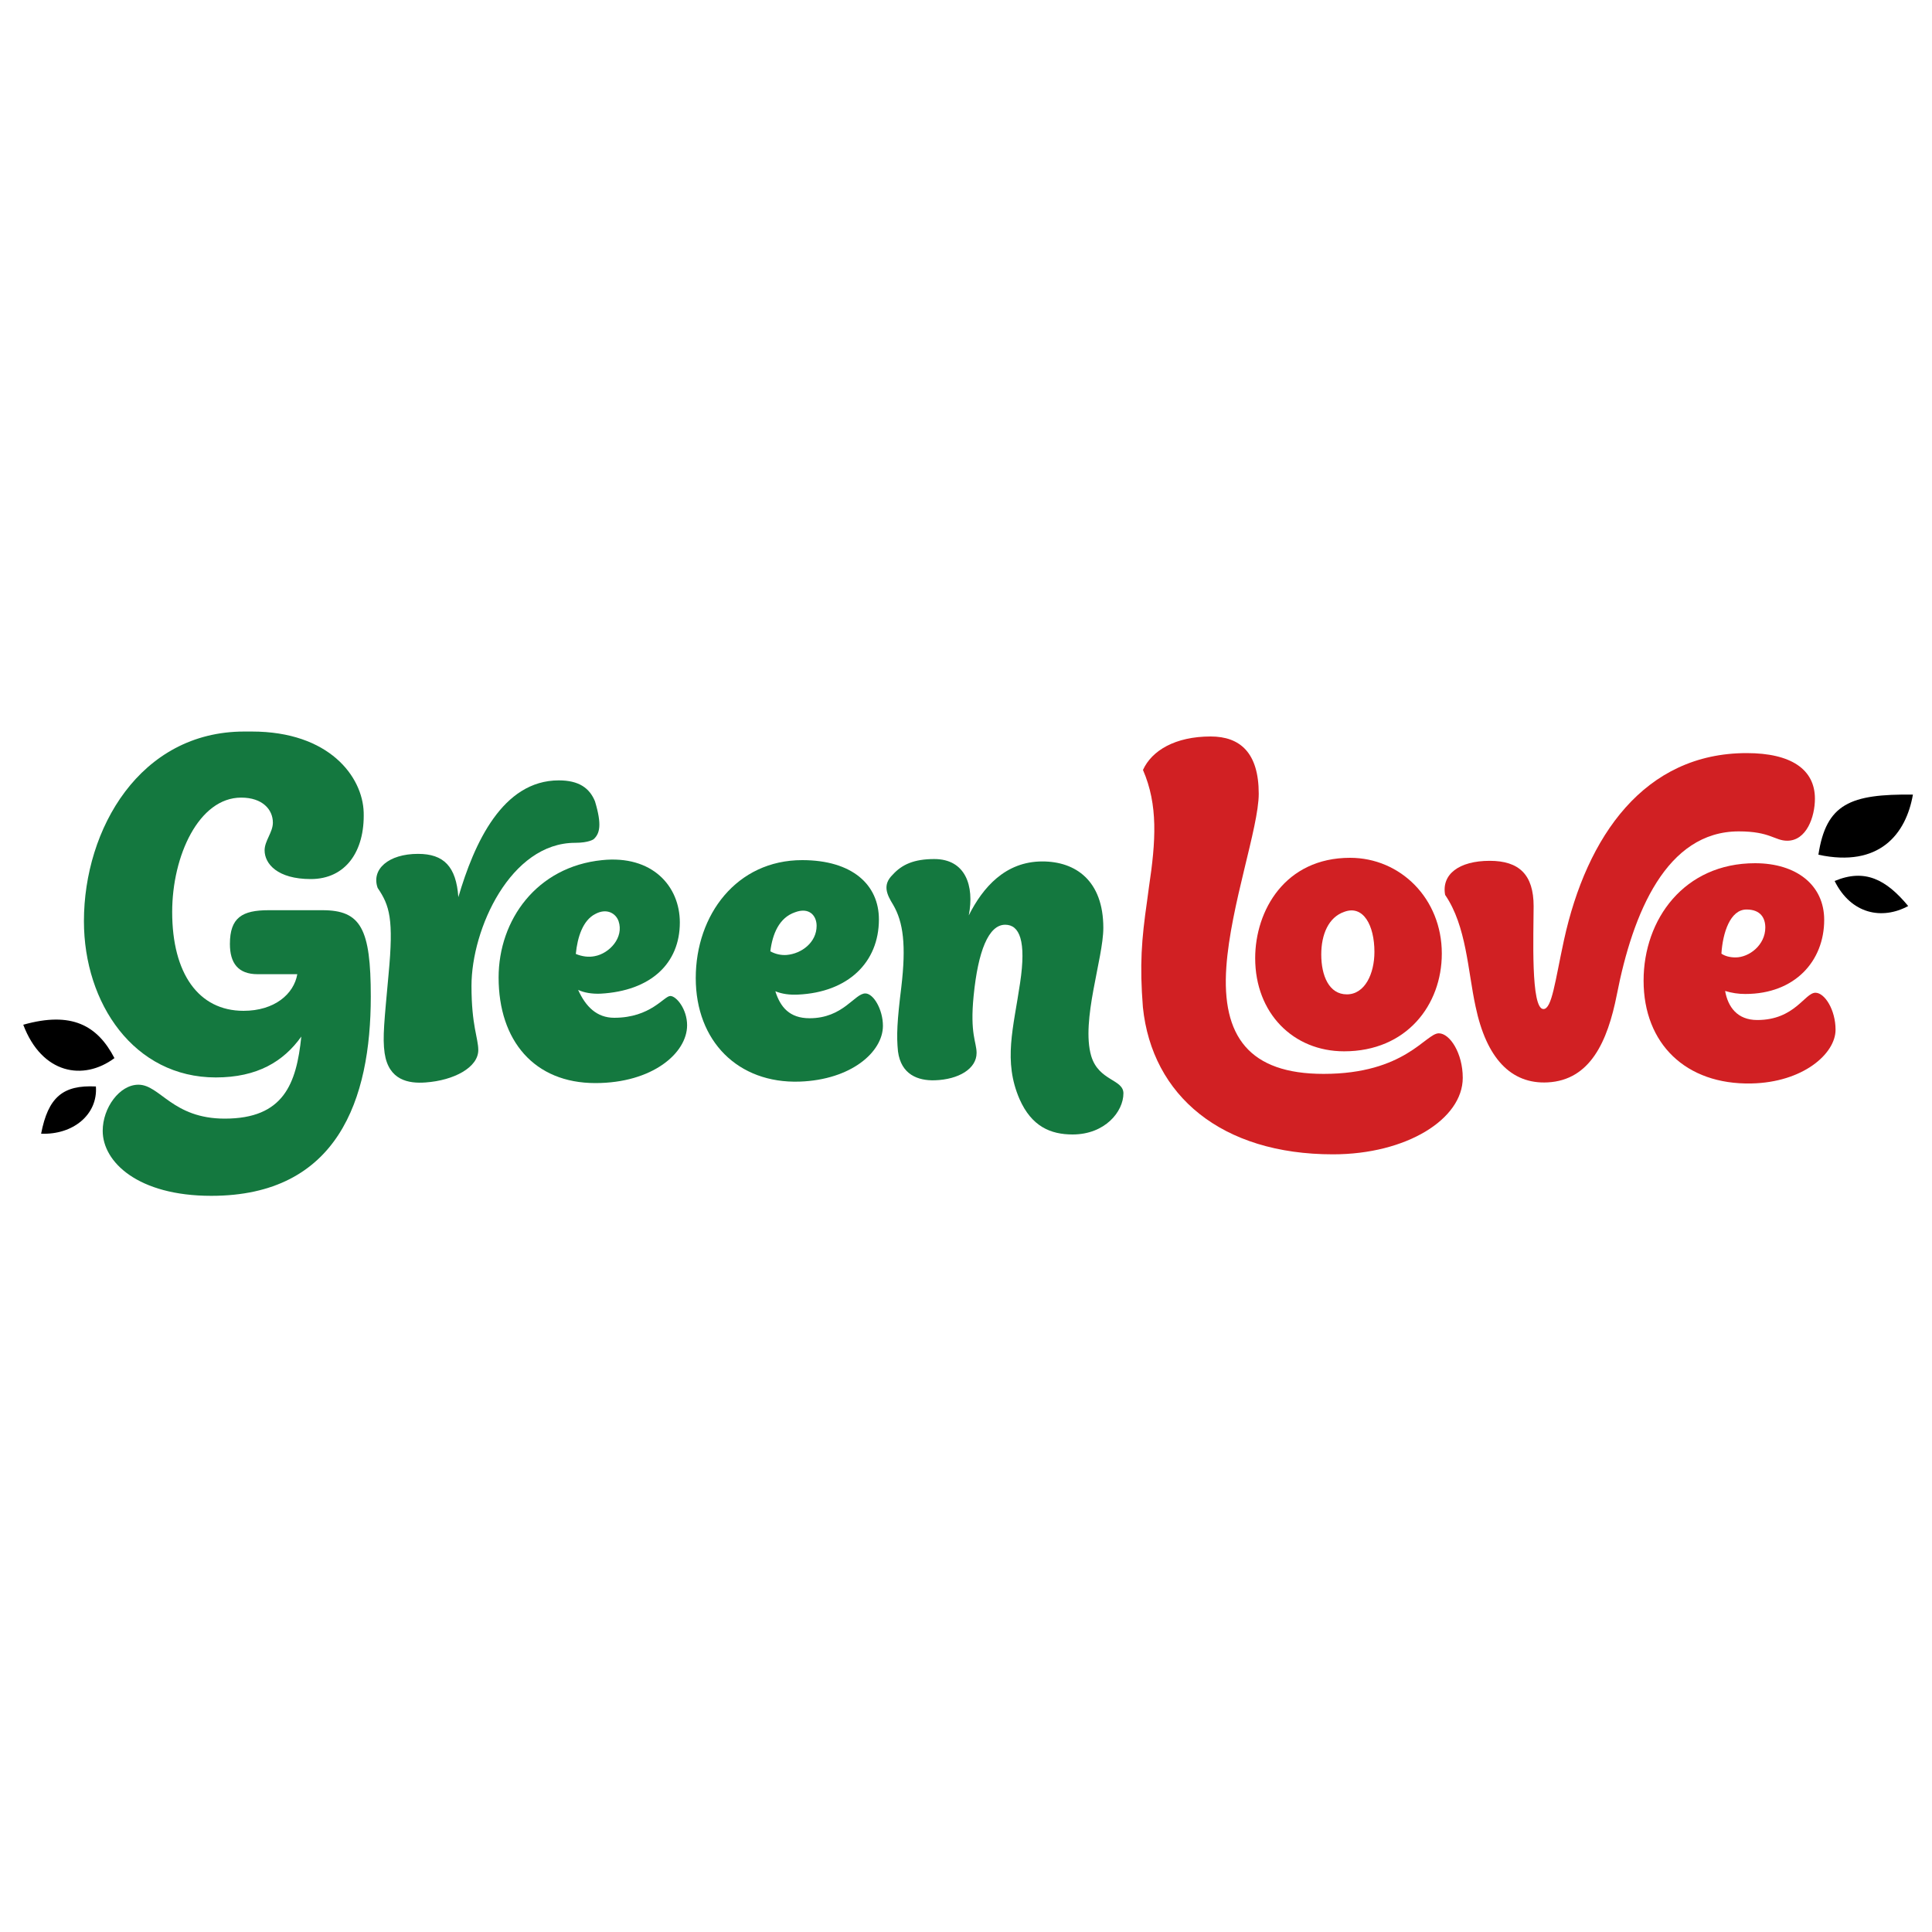
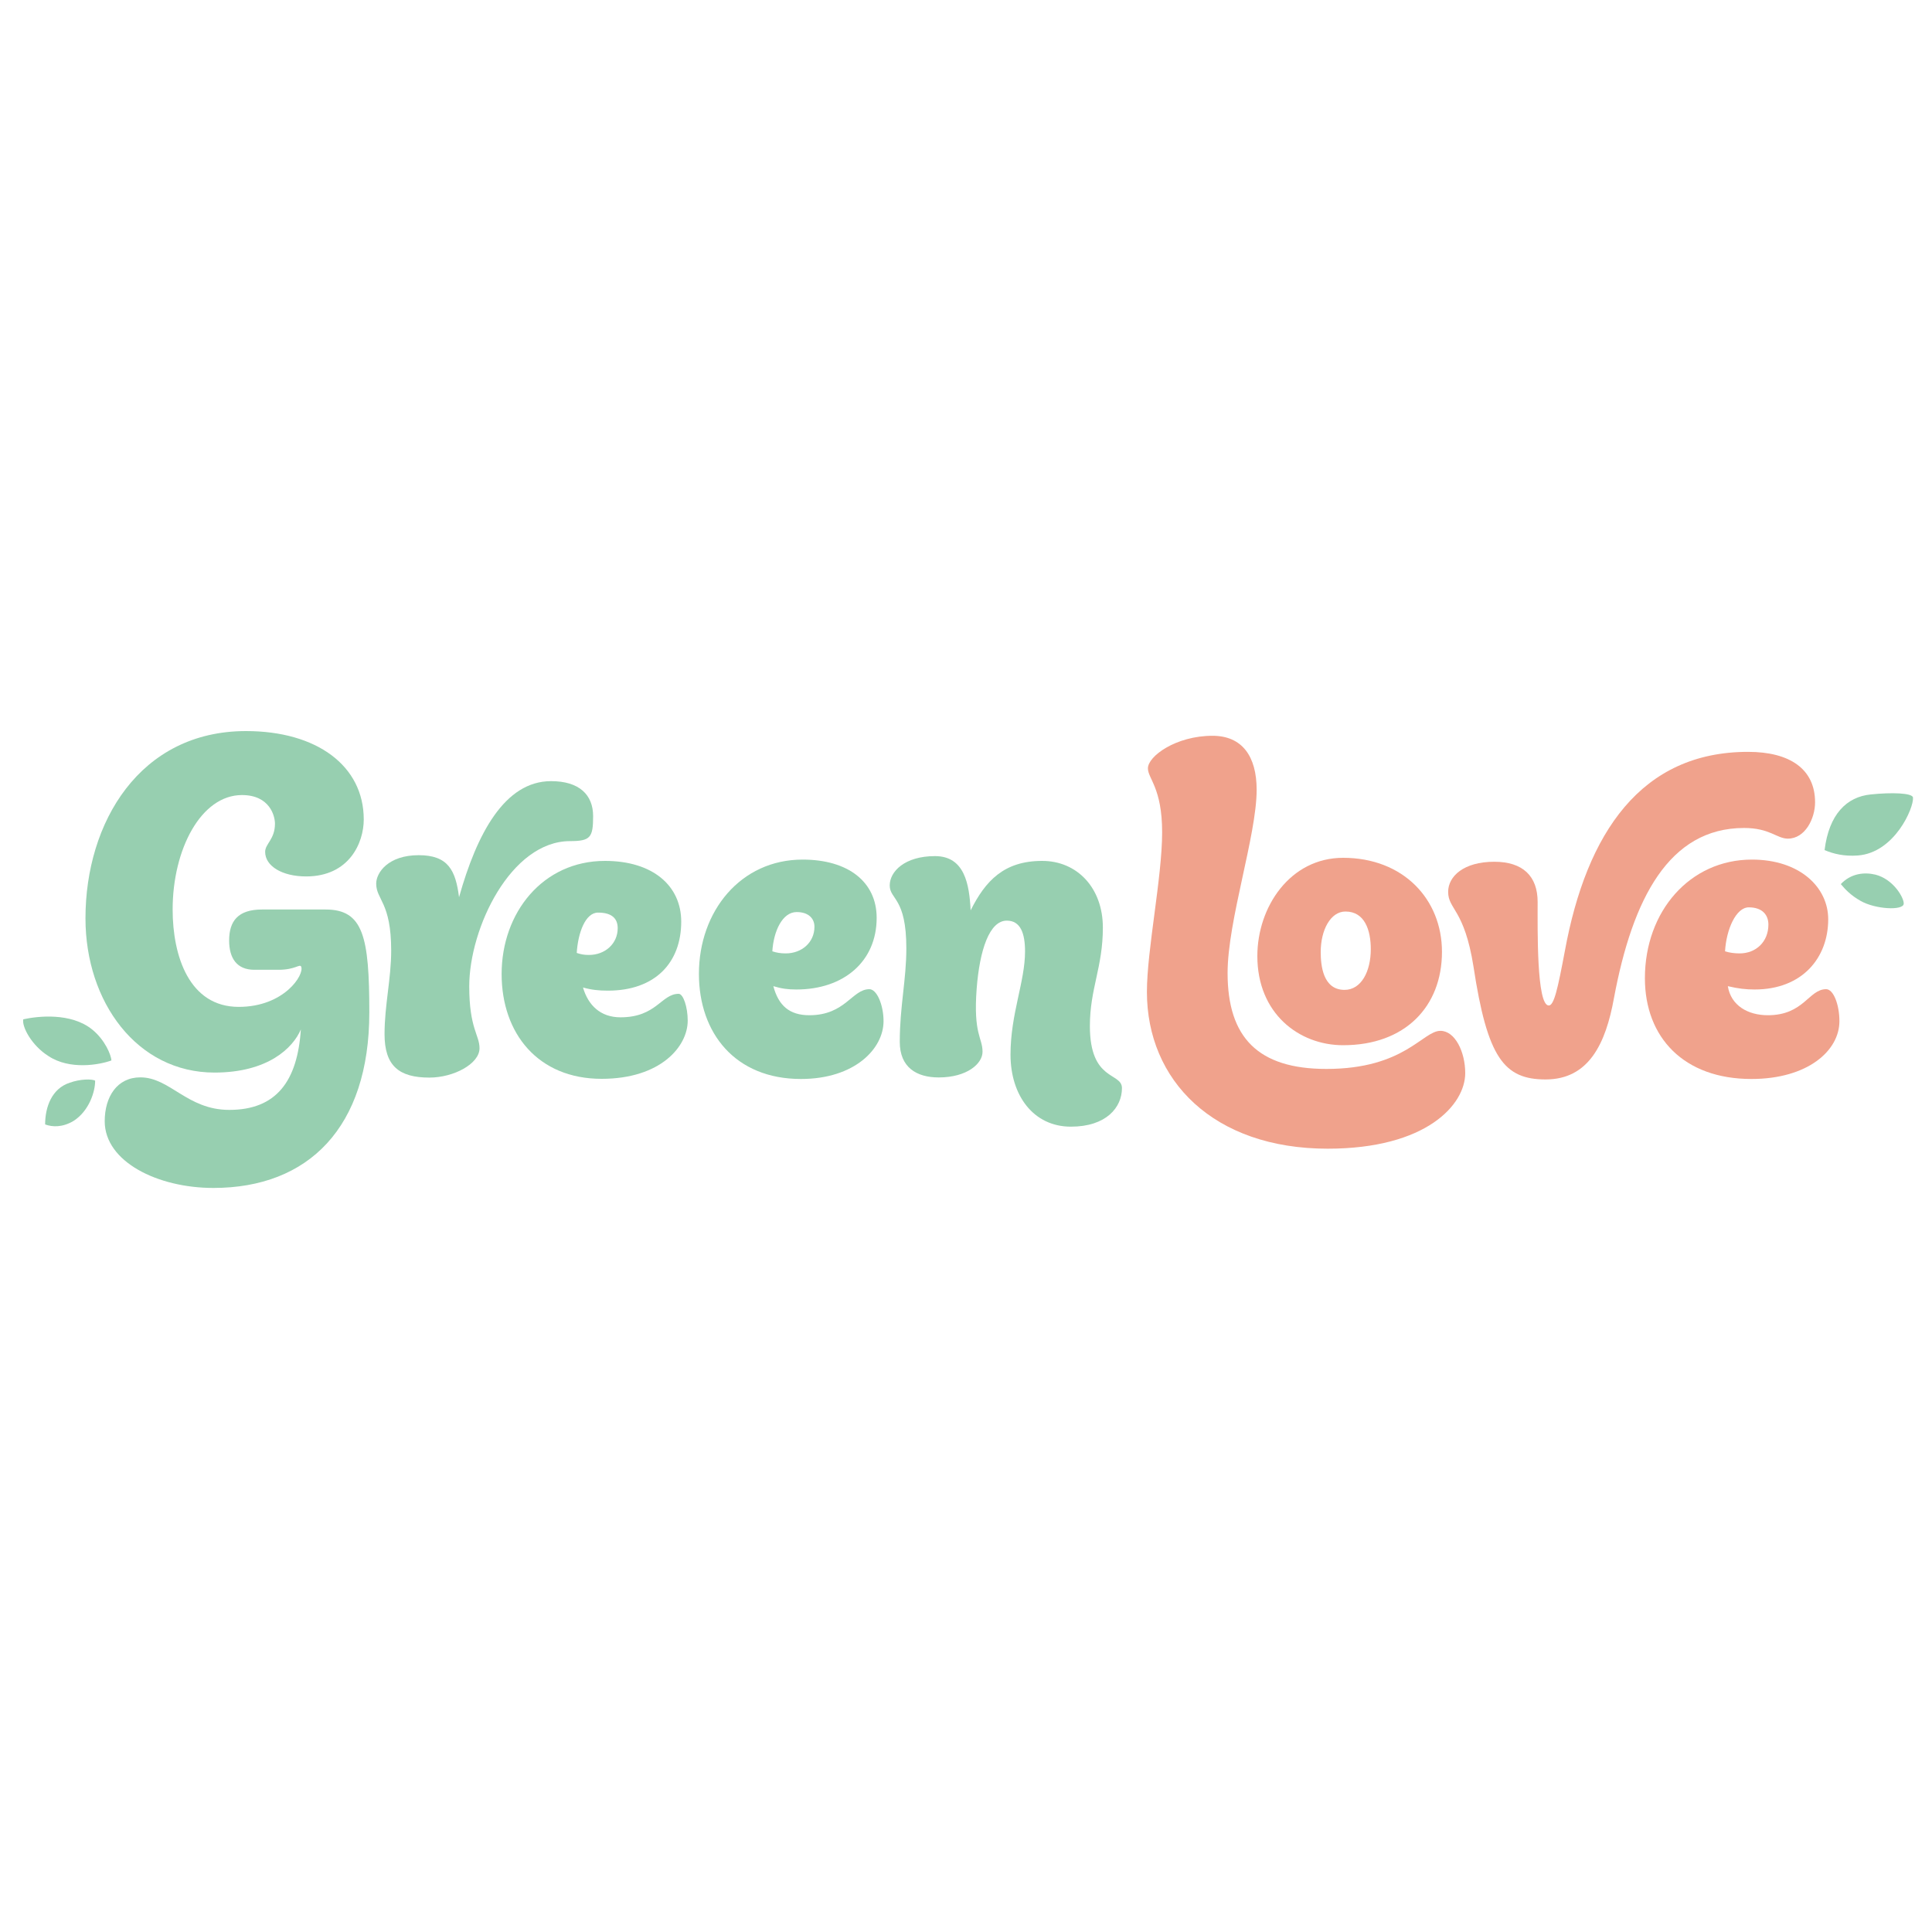
<svg xmlns="http://www.w3.org/2000/svg" width="250" height="250" viewBox="0 0 250 250">
-   <path d="m147.9 99.63c1.97 4.53 1.67 9.19 0.77 15.18l-0.24 1.79c-0.72 5.01-0.97 8.24-0.54 13.73 1.18 11.48 10.21 19.04 24.59 19.04 9.52 0 16.8-4.56 16.8-9.9 0-3.19-1.67-5.76-3.1-5.76-1.71 0-4.36 5.25-14.91 5.25-9.6 0-13.22-4.84-12.58-13.85 0.56-7.98 4.19-18.04 4.19-22.4 0-5.3-2.41-7.41-6.22-7.41-4.59 0-7.62 1.82-8.76 4.33z" fill="#D12023" />
-   <path d="m174.7 111c-8.43 0-12.28 6.84-12.28 12.99 0 7.11 4.92 12.05 11.51 12.05 8.07 0 12.64-5.99 12.64-12.65 0-7.13-5.37-12.39-11.87-12.39zm-0.75 6.99c2.46-0.92 3.9 1.75 3.9 5.18 0 2.84-1.24 5.5-3.57 5.5-2.3 0-3.31-2.41-3.31-5.16 0-2.57 0.93-4.82 2.98-5.52z" fill="#D12023" />
-   <path d="m187 115.8c2.77 4.04 2.93 9.82 3.94 14.45 1.4 6.69 4.59 10.06 9.33 9.81 5.5-0.29 7.75-5.28 8.95-11.36 2.06-10.56 6.41-21.12 15.78-21.12 4.07 0 4.64 1.21 6.27 1.21 2.49 0 3.58-3.08 3.58-5.44 0-3.79-3.08-5.9-8.83-5.9-13.21 0-20.7 10.7-23.65 24.23-1.15 5.31-1.55 8.89-2.65 8.89-1.67 0-1.27-9.7-1.27-13.31 0-4.07-1.87-5.87-5.68-5.87-3.99 0-6.26 1.76-5.77 4.41z" fill="#D12023" />
-   <path d="m227.1 111.7c-9.16 0-14.42 7.25-14.42 15.19 0 8.17 5.47 13.48 13.93 13.31 6.68-0.13 10.91-3.84 10.91-6.95 0-2.57-1.4-4.79-2.6-4.79-1.39 0-2.67 3.53-7.53 3.53-2.61 0-3.8-1.72-4.16-3.76 0.9 0.27 1.71 0.39 2.61 0.39 6.44 0 10.21-4.28 10.21-9.59 0-4.49-3.58-7.33-8.95-7.33zm-1.1 5.99c1.84 0 2.43 1.13 2.43 2.33 0 2.28-2.1 3.87-3.85 3.87-0.73 0-1.38-0.17-1.83-0.49 0.17-2.68 1.13-5.71 3.25-5.71z" fill="#D12023" />
-   <path d="m235.3 110.6c1.01-6.6 4.13-7.87 12.23-7.78-0.89 5.11-4.34 9.48-12.23 7.78z" fill="#000" />
-   <path d="m237.4 114c3.91-1.64 6.67-0.2 9.52 3.24-3.36 1.82-7.38 1.07-9.52-3.24z" fill="#000" />
-   <path d="m3.01 132.6c6.26-1.77 9.6 0.09 11.8 4.32-4.02 2.99-9.39 2.06-11.8-4.32z" fill="#000" />
-   <path d="m5.32 146.7c0.91-4.71 2.81-6.33 7.09-6.11 0.26 3.67-3 6.28-7.09 6.11z" fill="#000" />
-   <path d="m10.86 119.2c0-11.93 7.26-24.54 20.75-24.54h0.97c10.05 0 14.34 5.86 14.48 10.45 0.15 5.04-2.32 8.64-6.85 8.64-4.31 0-5.97-1.98-5.97-3.72 0-1.23 1.07-2.33 1.07-3.58 0-1.7-1.35-3.24-4.1-3.24-5.47 0-8.93 7.52-8.93 14.8 0 7.95 3.41 12.79 9.23 12.79 4.01 0 6.52-2.17 6.96-4.74h-5.14c-2.52 0-3.58-1.44-3.58-3.91 0-3.42 1.59-4.37 5.01-4.37h6.96c4.97 0 6.26 2.37 6.26 11.17 0 13.29-4.26 25.79-20.64 25.79-9.51 0-14.05-4.39-14.05-8.41 0-2.97 2.17-5.97 4.62-5.97 2.8 0 4.4 4.39 11.17 4.39 7.62 0 9.28-4.49 9.91-10.62-2.29 3.21-5.67 5.29-11.07 5.29-10.55 0-17.06-9.56-17.06-20.22z" fill="#14783F" />
-   <path d="m48.87 114.9c1.55 2.28 2.09 4.02 1.41 11.18-0.54 6-0.8 8.15-0.51 10.19 0.52 3.54 3.13 3.96 5.29 3.8 3.7-0.26 6.83-1.96 6.83-4.19 0-1.55-0.88-3.14-0.88-8.31 0-7.37 5.06-18.51 13.41-18.51 1.8 0 2.4-0.47 2.4-0.47 0.79-0.72 1.09-1.86 0.17-4.9-0.7-1.71-2.07-2.71-4.68-2.71-7.3 0-10.96 8.16-13 15.11-0.28-3.96-1.88-5.6-5.22-5.6-3.81 0-6.08 1.99-5.22 4.41z" fill="#14783F" />
-   <path d="m77.91 111.3c-8.46 0.85-13.39 7.75-13.39 15.19 0 8.17 4.61 13.66 12.52 13.66 7.38 0 11.87-3.88 11.87-7.48 0-2.09-1.39-3.79-2.17-3.79-0.82 0-2.53 2.82-7.26 2.82-2.27 0-3.7-1.46-4.67-3.61 0.73 0.36 1.8 0.54 2.91 0.49 6.49-0.36 10.25-3.91 10.25-9.21 0-4.72-3.58-8.74-10.06-8.07zm-0.88 6.97c1.46-0.79 2.64-0.11 3.01 0.92 0.73 2.13-1.19 4.2-3.1 4.54-0.75 0.15-1.58 0.06-2.43-0.29 0.21-2.19 0.92-4.36 2.52-5.17z" fill="#14783F" />
-   <path d="m103.8 111.3c-8.46 0-13.77 7.06-13.77 15.26 0 8.17 5.47 13.66 13.44 13.4 6.69-0.23 10.78-3.85 10.78-7.22 0-2.09-1.21-4.19-2.28-4.19-1.39 0-2.86 3.21-7.21 3.21-2.6 0-3.79-1.45-4.43-3.49 0.9 0.36 1.83 0.48 2.94 0.43 6.45-0.3 10.46-4.15 10.46-9.73 0-4.49-3.45-7.67-9.93-7.67zm-0.93 6.75c1.84-0.7 2.8 0.43 2.8 1.75 0 2.15-1.94 3.6-3.86 3.77-0.73 0.06-1.48-0.11-2.13-0.47 0.28-2.25 1.14-4.35 3.19-5.05z" fill="#14783F" />
-   <path d="m115.5 113.2c-1.33 1.31-0.76 2.53 0.08 3.89 1.31 2.25 1.69 5.22 1.05 10.64-0.54 4.36-0.64 6.29-0.43 8.33 0.4 3 2.59 3.79 4.75 3.73 3.12-0.1 5.42-1.5 5.42-3.54 0-1.41-0.88-2.44-0.38-7.41 0.57-5.75 1.92-9.18 4.08-9.18 1.86 0 2.75 2.09 1.93 7.53-0.86 5.85-2.21 10.1-0.07 15.04 1.56 3.53 4.01 4.57 6.86 4.57 4.2 0 6.58-2.96 6.58-5.32 0-1.84-3.2-1.59-4.17-4.84-1.34-4.6 1.57-12.6 1.57-16.57 0-6.13-3.6-8.6-7.89-8.6-4.79 0-7.71 3.37-9.52 6.98 0.75-3.86-0.45-7.29-4.46-7.29-2.61 0-4.18 0.69-5.4 2.04z" fill="#14783F" />
+   <path d="m236.1 110c0.57-4.63 2.85-6.89 5.98-7.2 2.68-0.28 5.42-0.2 5.46 0.41 0.12 1.31-2.37 7.14-7.15 7.49-1.73 0.13-3.16-0.21-4.29-0.7z" fill="#97CFB0" />
+   <path d="m238.2 114.4c1.32-1.39 3.04-1.57 4.49-1.22 2.36 0.61 3.72 3.06 3.65 3.78-0.08 0.88-3.65 0.72-5.59-0.39-1.25-0.71-1.98-1.48-2.55-2.17z" fill="#97CFB0" />
+   <path d="m156.9 95.21c-4.75 0-8.36 2.65-8.36 4.21 0 1.34 1.84 2.53 1.84 8.28 0 5.84-1.97 15.2-1.97 20.65 0 11.44 8.6 20.29 23.39 20.29 12.76 0 17.8-5.69 17.8-9.78 0-2.75-1.32-5.47-3.21-5.47-2.29 0-4.64 4.93-14.75 4.93-8.84 0-12.79-4.06-12.79-12.41 0-6.79 3.76-17.79 3.76-23.71 0-4.34-1.88-6.99-5.71-6.99z" fill="#F0A28C" />
+   <path d="m173.8 111c-6.86 0-11.1 6.35-11.1 12.72 0 7.42 5.38 11.53 11.1 11.53 8.03 0 12.79-5.01 12.79-12.08 0-6.82-5.02-12.17-12.79-12.17zm0.18 17.09c-2.81 0-3.08-3.21-3.08-4.9 0-2.86 1.28-5.24 3.2-5.24 2.5 0 3.28 2.42 3.28 4.87 0 2.88-1.23 5.27-3.4 5.27z" fill="#F0A28C" />
+   <path d="m226.2 97.29c-13.82 0-20.9 10.44-23.71 25.78-0.91 4.83-1.39 7.04-2.08 7.04-1.59 0-1.44-9.93-1.44-13.4 0-3.35-1.93-5.2-5.6-5.2-3.98 0-5.98 1.89-5.98 3.9 0 2.28 2.1 2.22 3.28 9.67 1.79 11.79 3.95 14.6 9.33 14.6 5.58 0 7.78-4.61 8.85-10.55 2.4-12.84 7.12-21.99 16.83-21.99 3.34 0 4.24 1.38 5.67 1.38 2.24 0 3.52-2.61 3.52-4.7 0-4.31-3.27-6.53-8.67-6.53z" fill="#F0A28C" />
+   <path d="m236.3 128c-2.25 0-2.87 3.37-7.54 3.37-2.58 0-4.78-1.25-5.18-3.76 1.35 0.32 2.35 0.43 3.47 0.43 6.16 0 9.52-4.09 9.52-9.09 0-4.13-3.67-7.72-9.87-7.72-8.03 0-13.85 6.69-13.85 15.35 0 7.69 5.06 13.04 13.78 13.04 7.27 0 11.39-3.65 11.39-7.48 0-2.09-0.75-4.14-1.72-4.14zm-10.01-10.59c1.79 0 2.54 1.01 2.54 2.23 0 2.25-1.63 3.73-3.72 3.73-0.66 0-1.34-0.09-1.89-0.27 0.16-2.83 1.42-5.69 3.07-5.69z" fill="#F0A28C" />
+   <path d="m3.01 131.9c1.86-0.42 6.18-0.9 8.92 1.32 1.68 1.36 2.45 3.32 2.49 4-1.57 0.58-5.41 1.25-8.14-0.56-2.18-1.36-3.47-3.81-3.27-4.76z" fill="#97CFB0" />
+   <path d="m5.84 145.5c0-2.24 0.85-4.64 3.19-5.4 1.37-0.49 2.84-0.49 3.28-0.27 0.02 1.39-0.77 3.93-2.8 5.22-1.43 0.85-2.73 0.8-3.67 0.45z" fill="#97CFB0" />
+   <path d="m31.83 94.6c-13.73 0-20.77 11.81-20.77 24.23 0 10.84 6.68 19.96 16.69 19.96 6.91 0 10.16-3.18 11.18-5.58-0.44 6.69-3.17 10.41-9.26 10.41-5.46 0-7.66-4.21-11.51-4.21-3 0-4.61 2.5-4.61 5.68 0 5.24 6.85 8.63 14.06 8.63 12.3 0 20.18-7.83 20.18-22.71 0-9.8-0.78-13.32-5.66-13.32h-8.23c-3.12 0-4.25 1.52-4.25 4.01 0 2.26 0.97 3.79 3.26 3.79h3.15c2.15 0 2.73-0.8 2.91-0.41 0.45 1.03-2.19 5.21-8.08 5.21-6.38 0-8.55-6.53-8.55-12.6 0-7.79 3.67-14.81 8.97-14.81 3.6 0 4.27 2.71 4.27 3.7 0 2.03-1.27 2.6-1.27 3.65 0 1.84 2.2 3.18 5.3 3.18 5.57 0 7.46-4.34 7.46-7.37 0-6.96-6.09-11.44-15.24-11.44z" fill="#97CFB0" />
+   <path d="m59.4 116.1c-0.44-3.46-1.39-5.44-5.22-5.44-3.95 0-5.5 2.26-5.5 3.68 0 2.1 1.94 2.4 1.94 8.67 0 3.64-0.86 7.06-0.86 10.81 0 4.09 1.86 5.62 5.8 5.62 3.15 0 6.49-1.78 6.49-3.8 0-1.71-1.33-2.55-1.33-8 0-7.55 5.39-18.8 13.05-18.8 2.64 0 2.98-0.48 2.98-3.23 0-2.76-1.79-4.53-5.44-4.53-6 0-9.6 6.78-11.91 15.02z" fill="#97CFB0" />
+   <path d="m87.82 128.6c-2.25 0-2.86 3.04-7.53 3.04-2.58 0-4.18-1.55-4.85-3.86 1.07 0.31 2.08 0.41 3.21 0.41 6.16 0 9.5-3.65 9.5-8.93 0-4.64-3.67-7.86-9.87-7.86-8.03 0-13.37 6.69-13.37 14.64 0 7.69 4.71 13.56 12.94 13.56 7.63 0 11.14-4.18 11.14-7.53 0-1.77-0.58-3.47-1.17-3.47zm-10.43-10.51c1.79 0 2.54 0.77 2.54 2.02 0 2-1.63 3.46-3.72 3.46-0.66 0-1.03-0.08-1.58-0.26 0.16-2.59 1.11-5.22 2.76-5.22z" fill="#97CFB0" />
+   <path d="m112.5 128c-2.25 0-3.1 3.37-7.77 3.37-2.58 0-3.99-1.25-4.66-3.76 1.07 0.32 1.86 0.43 2.98 0.43 6.16 0 10.39-3.65 10.39-9.27 0-4.64-3.67-7.54-9.58-7.54-8.03 0-13.42 6.69-13.42 14.79 0 7.69 4.72 13.6 13.2 13.6 6.96 0 10.69-3.92 10.69-7.48 0-2.09-0.86-4.14-1.83-4.14zm-9.41-9.98c1.55 0 2.3 0.85 2.3 1.9 0 2.02-1.63 3.45-3.72 3.45-0.67 0-1.18-0.09-1.73-0.27 0.16-2.59 1.29-5.08 3.15-5.08z" fill="#97CFB0" />
+   <path d="m125.6 117.8c-0.17-3.37-0.77-7.02-4.61-7.02-3.94 0-5.86 2.01-5.86 3.79 0 1.85 2.15 1.55 2.15 8.14 0 4.09-0.85 7.51-0.85 12.11 0 3.28 2.15 4.6 5.04 4.6 3.66 0 5.67-1.78 5.67-3.32 0-1.84-1.21-2.23-0.76-8.17 0.39-5.01 1.65-8.8 3.9-8.8 1.79 0 2.36 1.67 2.36 3.99 0 3.92-1.88 8.06-1.88 13.35 0 5.3 2.98 9.32 7.81 9.32 4.58 0 6.61-2.49 6.61-4.99 0-2.08-4.15-0.82-4.15-8.03 0-4.84 1.68-7.6 1.68-12.74s-3.33-8.63-7.85-8.63c-4.96 0-7.35 2.59-9.26 6.4z" fill="#97CFB0" />
</svg>
